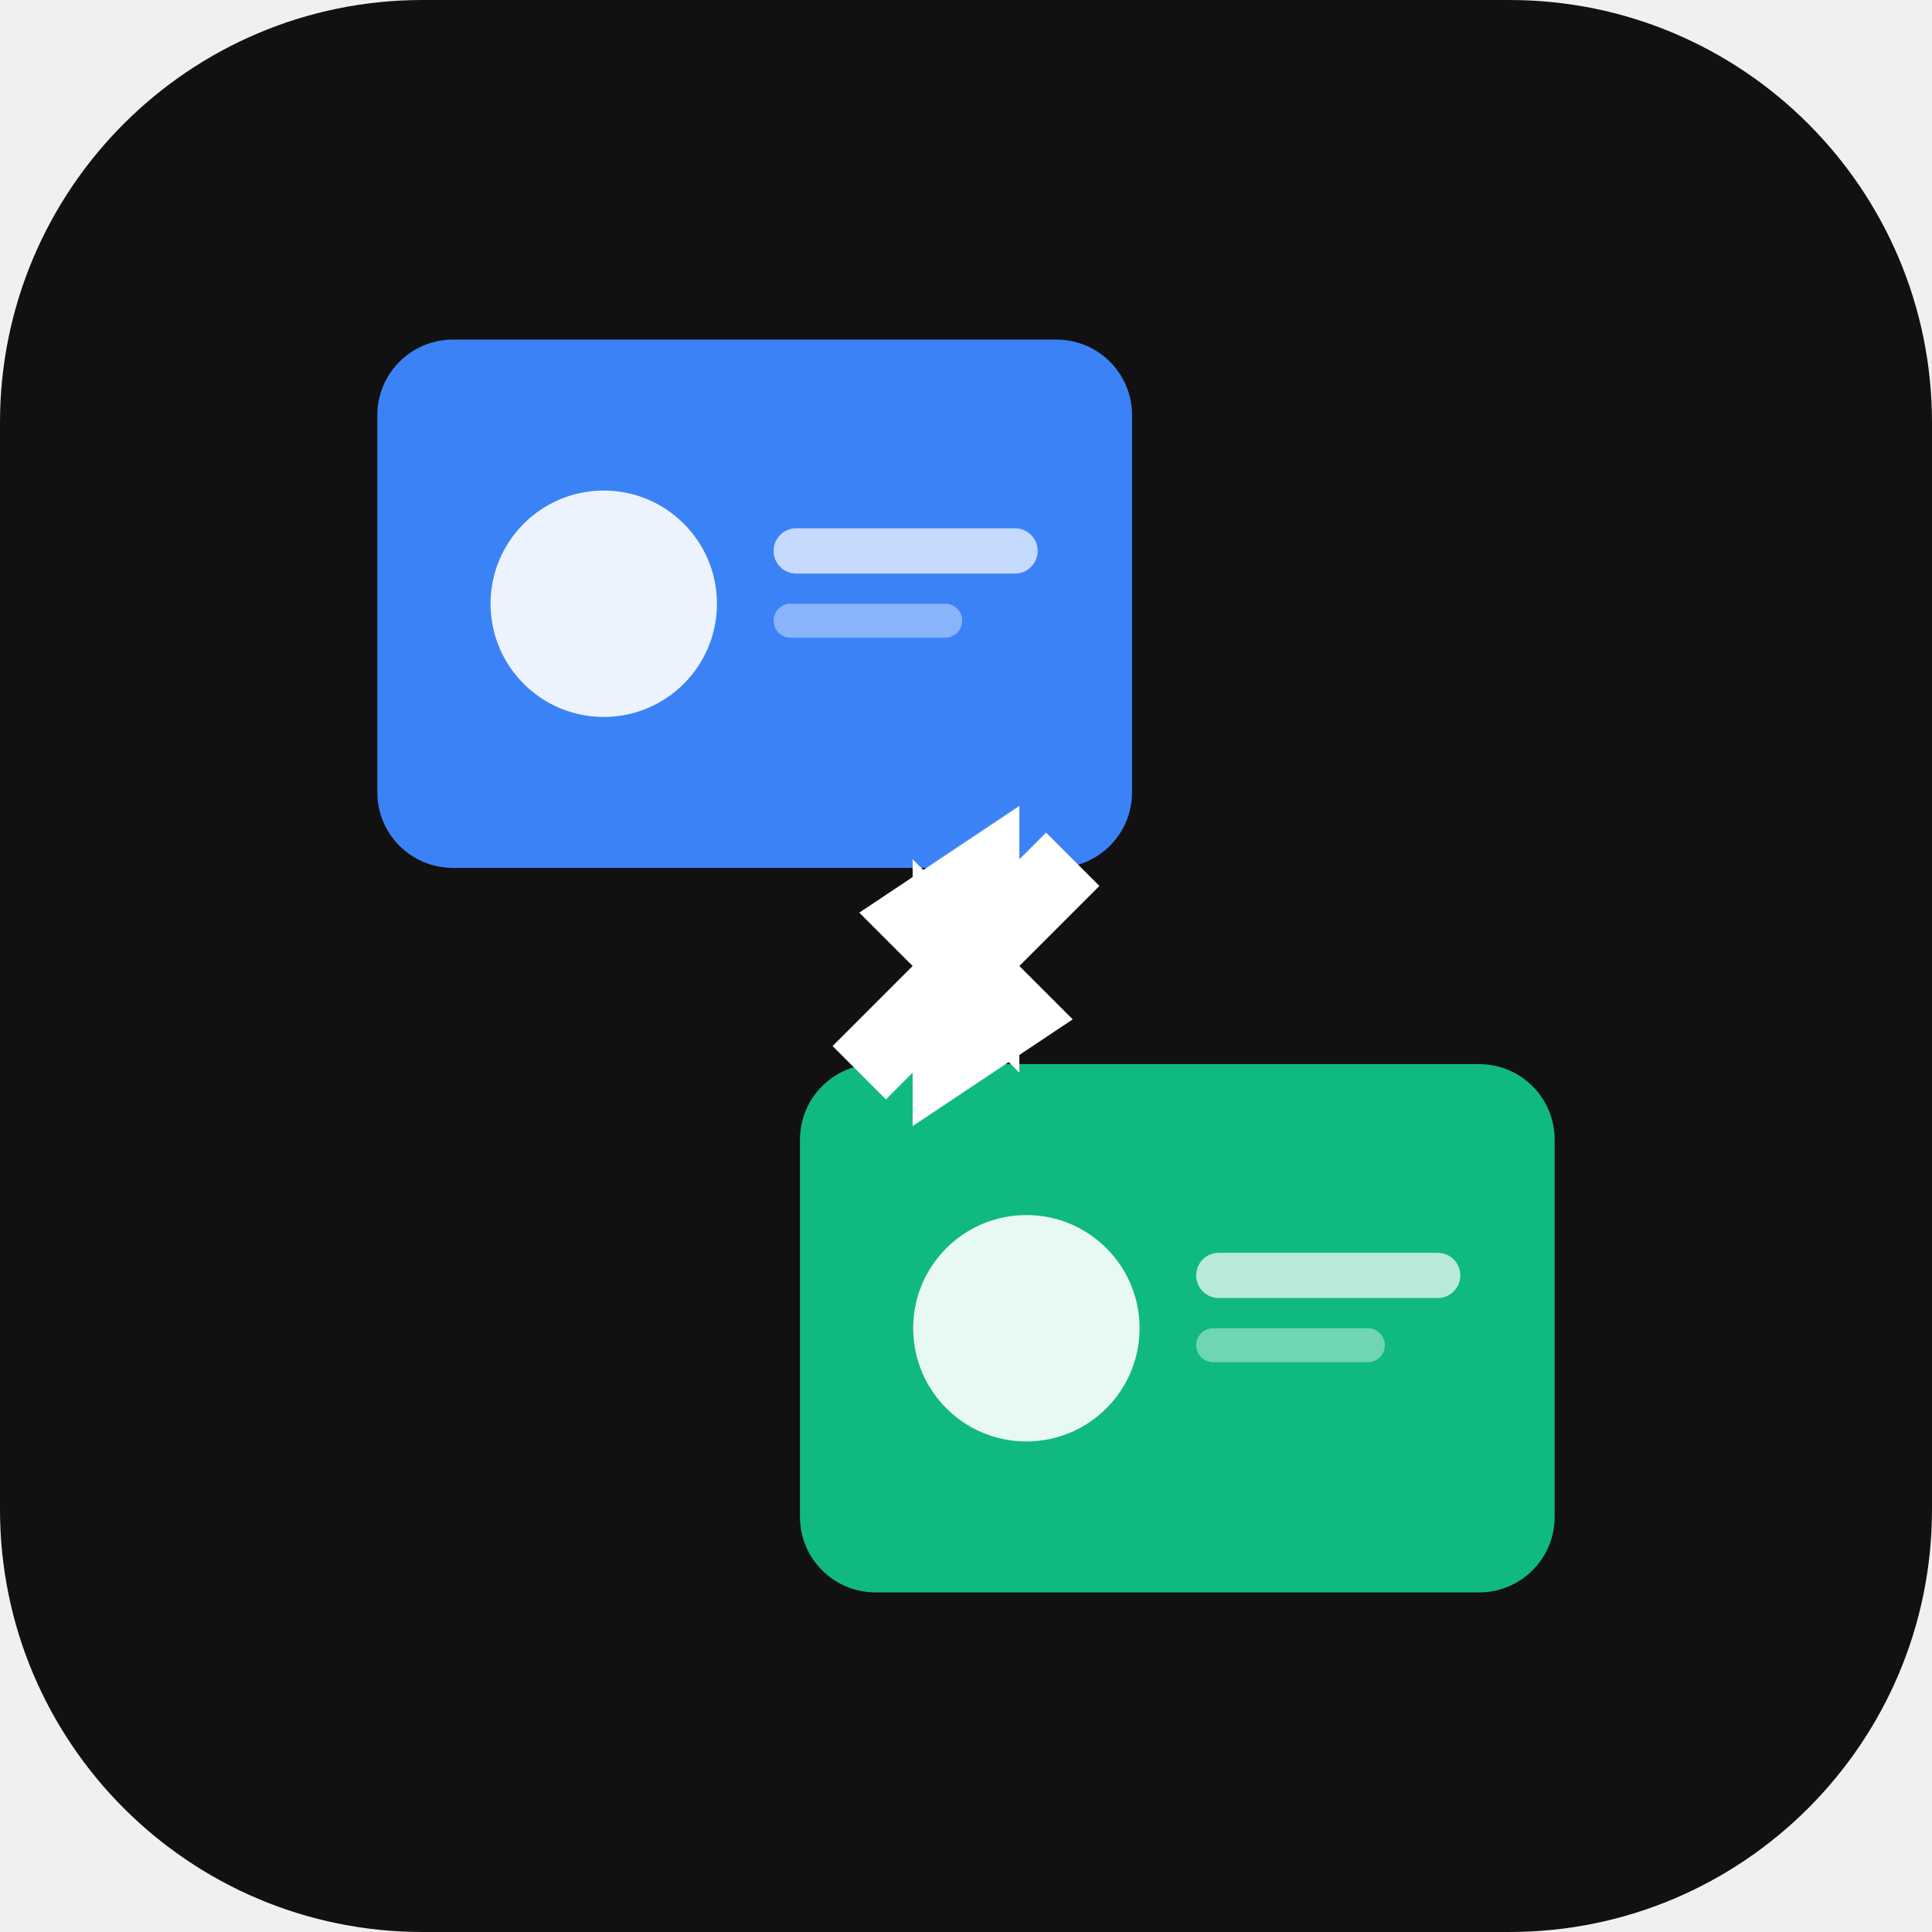
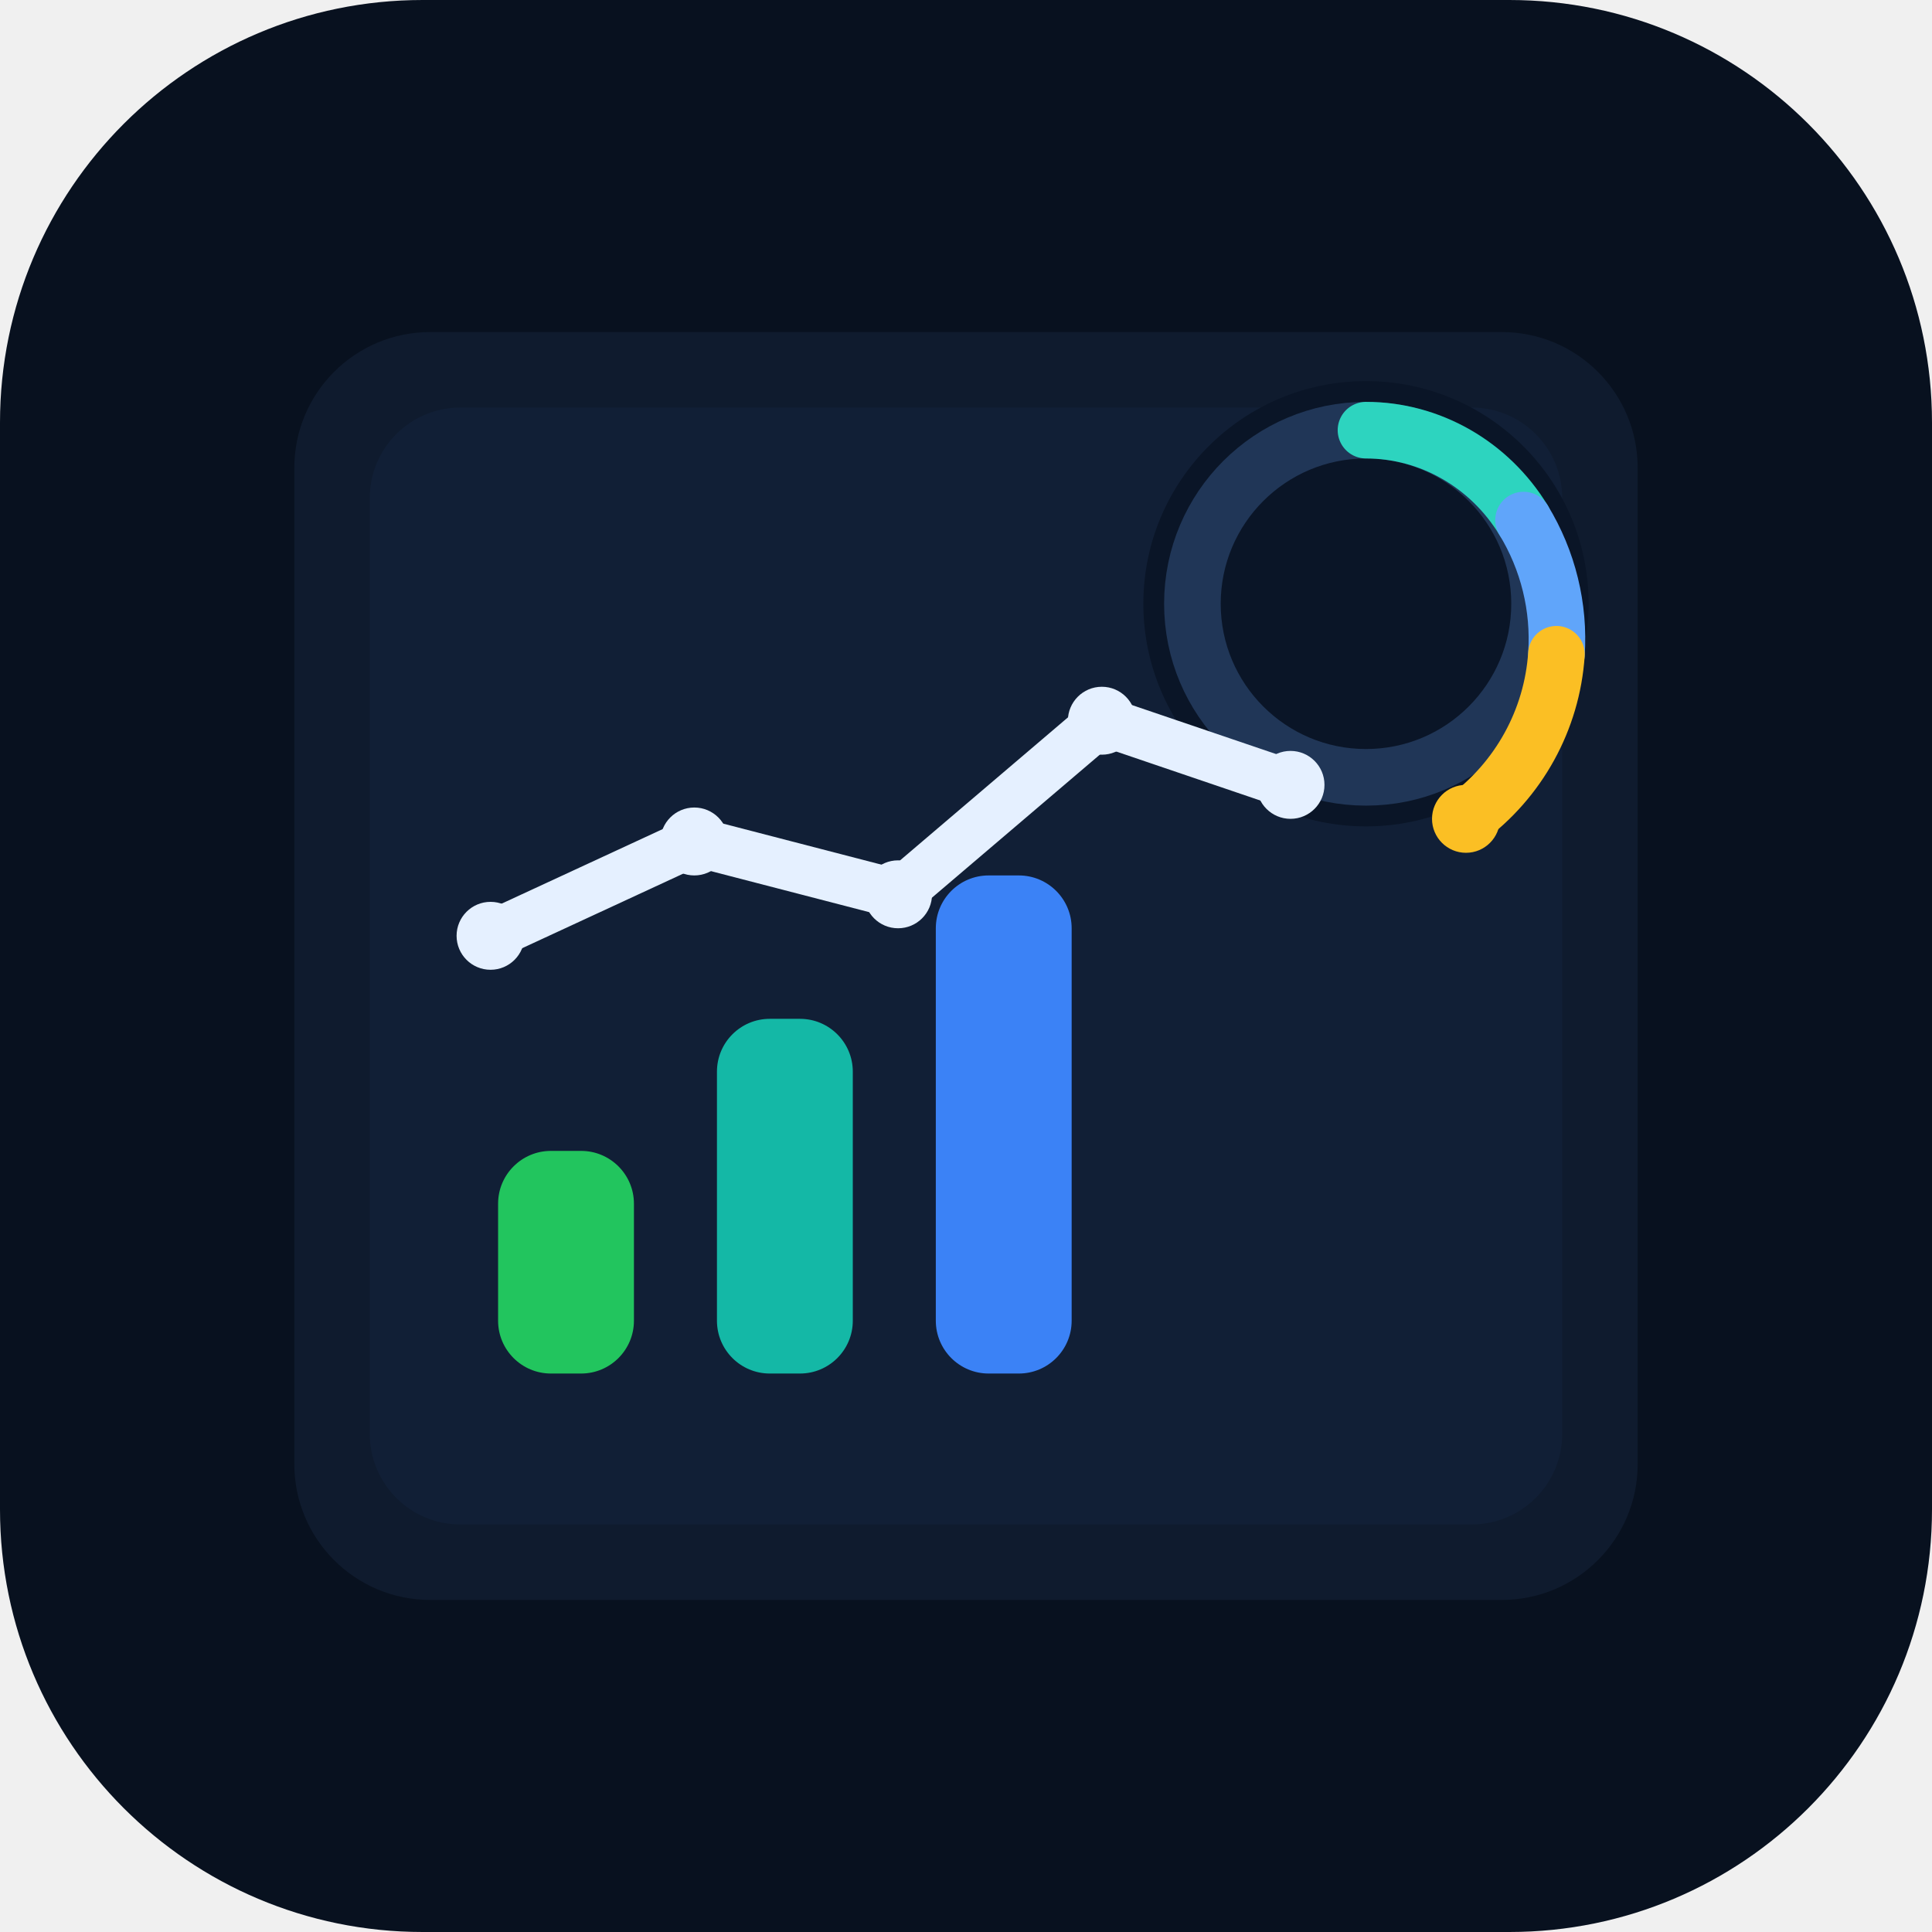
<svg xmlns="http://www.w3.org/2000/svg" width="1024" height="1024" viewBox="0 0 1024 1024" fill="none">
-   <rect width="1024" height="1024" rx="224" fill="#111111" />
-   <rect x="200" y="180" width="400" height="280" rx="40" fill="#3B82F6" />
-   <circle cx="320" cy="320" r="60" fill="white" fill-opacity="0.9" />
-   <rect x="410" y="280" width="140" height="24" rx="12" fill="white" fill-opacity="0.7" />
-   <rect x="410" y="320" width="100" height="18" rx="9" fill="white" fill-opacity="0.4" />
-   <rect x="424" y="564" width="400" height="280" rx="40" fill="#10B981" />
-   <circle cx="544" cy="704" r="60" fill="white" fill-opacity="0.9" />
-   <rect x="634" y="664" width="140" height="24" rx="12" fill="white" fill-opacity="0.7" />
-   <rect x="634" y="704" width="100" height="18" rx="9" fill="white" fill-opacity="0.4" />
-   <g transform="translate(512, 512)">
-     <path d="M-40 -80 L60 20 L20 20 L20 80 L-20 80 L-20 20 L-60 20 Z" fill="white" transform="rotate(45)" />
-     <path d="M40 80 L-60 -20 L-20 -20 L-20 -80 L20 -80 L20 -20 L60 -20 Z" fill="white" transform="rotate(45)" />
-   </g>
+   <rect width="1024" height="1024" rx="224" fill="#08111F" />
+   <rect x="156" y="176" width="712" height="672" rx="72" fill="#0F1B2E" />
+   <rect x="196" y="216" width="632" height="592" rx="48" fill="#111F36" />
+   <circle cx="724" cy="320" r="118" fill="#0A1527" />
+   <circle cx="724" cy="320" r="92" stroke="#203657" stroke-width="30" />
+   <path d="M724 228C758.048 228 789.481 246.159 807.505 275.651" stroke="#2DD4BF" stroke-width="30" stroke-linecap="round" />
+   <path d="M807.505 275.651C820.534 296.968 826.628 321.845 824.946 346.772" stroke="#60A5FA" stroke-width="30" stroke-linecap="round" />
+   <path d="M824.946 346.772C822.6 381.541 804.963 413.419 776.885 434.066" stroke="#FBBF24" stroke-width="30" stroke-linecap="round" />
+   <circle cx="777" cy="434" r="18" fill="#FBBF24" />
+   <rect x="264" y="610" width="72" height="118" rx="28" fill="#22C55E" />
+   <rect x="380" y="540" width="72" height="188" rx="28" fill="#14B8A6" />
+   <rect x="496" y="464" width="72" height="264" rx="28" fill="#3B82F6" />
+   <path d="M260 496L368 446L476 474L584 382L684 416" stroke="#E5F0FF" stroke-width="26" stroke-linecap="round" stroke-linejoin="round" />
+   <circle cx="260" cy="496" r="18" fill="#E5F0FF" />
+   <circle cx="368" cy="446" r="18" fill="#E5F0FF" />
+   <circle cx="476" cy="474" r="18" fill="#E5F0FF" />
+   <circle cx="584" cy="382" r="18" fill="#E5F0FF" />
+   <circle cx="684" cy="416" r="18" fill="#E5F0FF" />
</svg>
